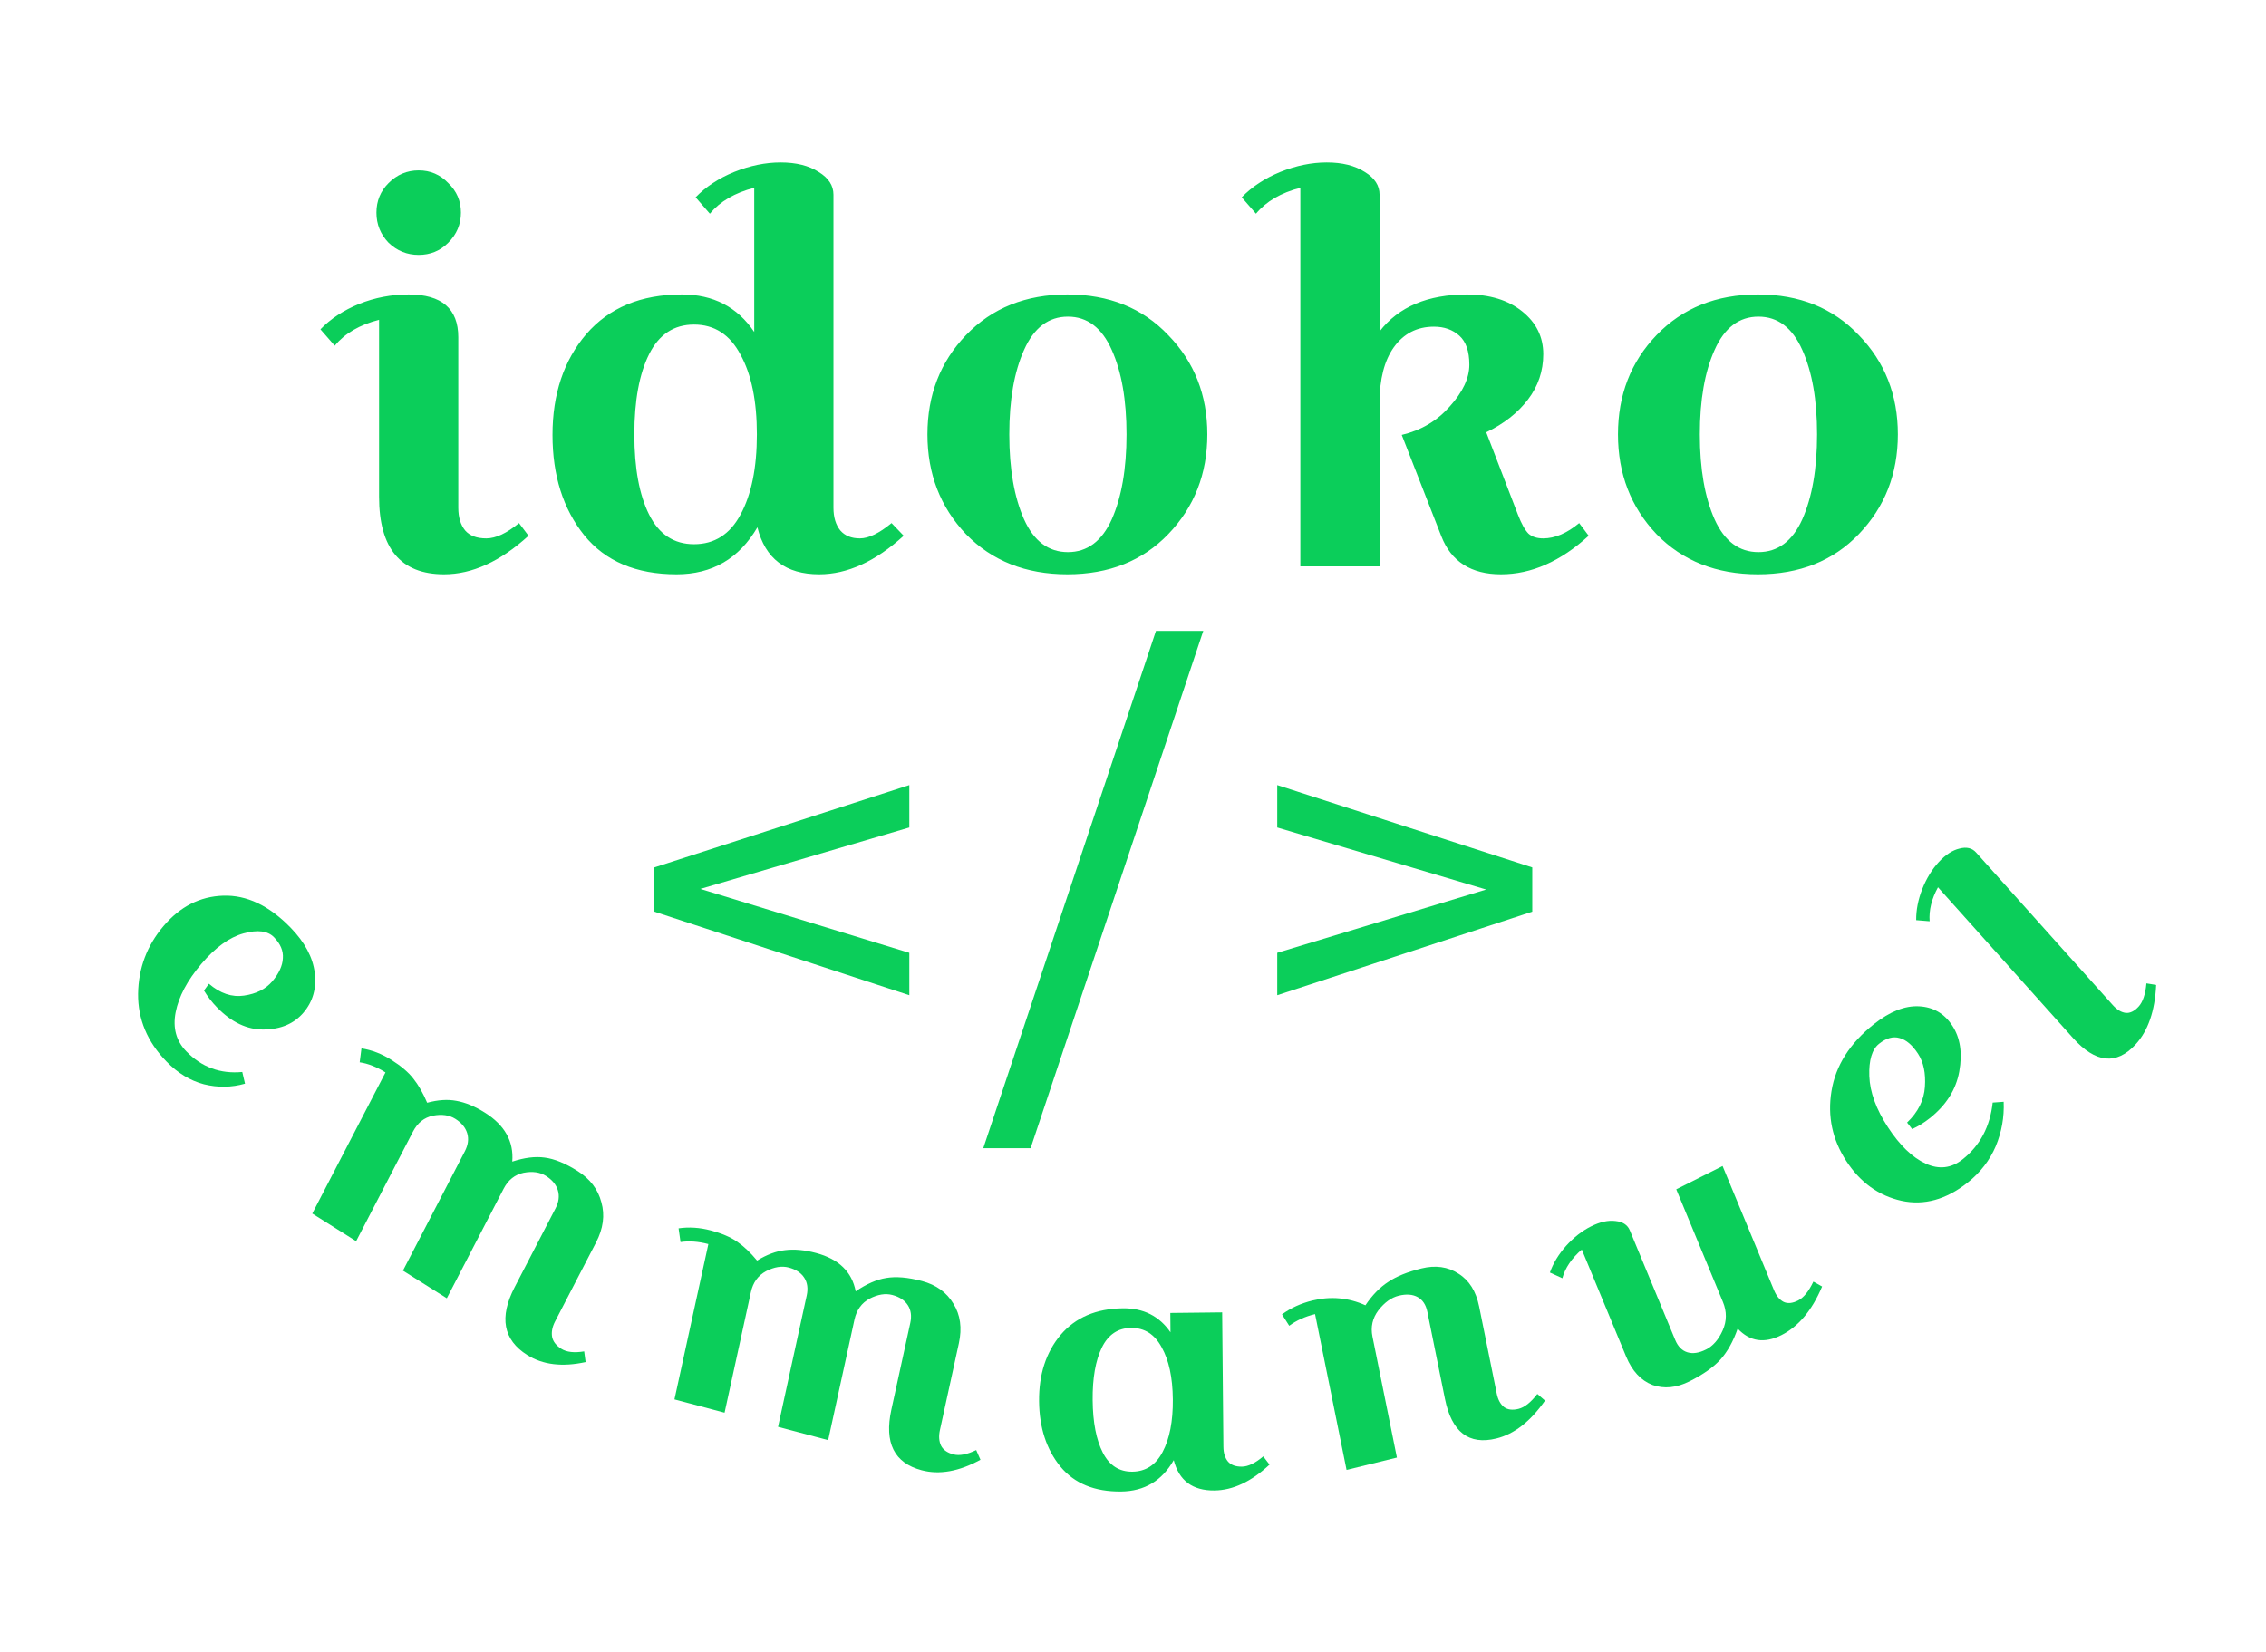
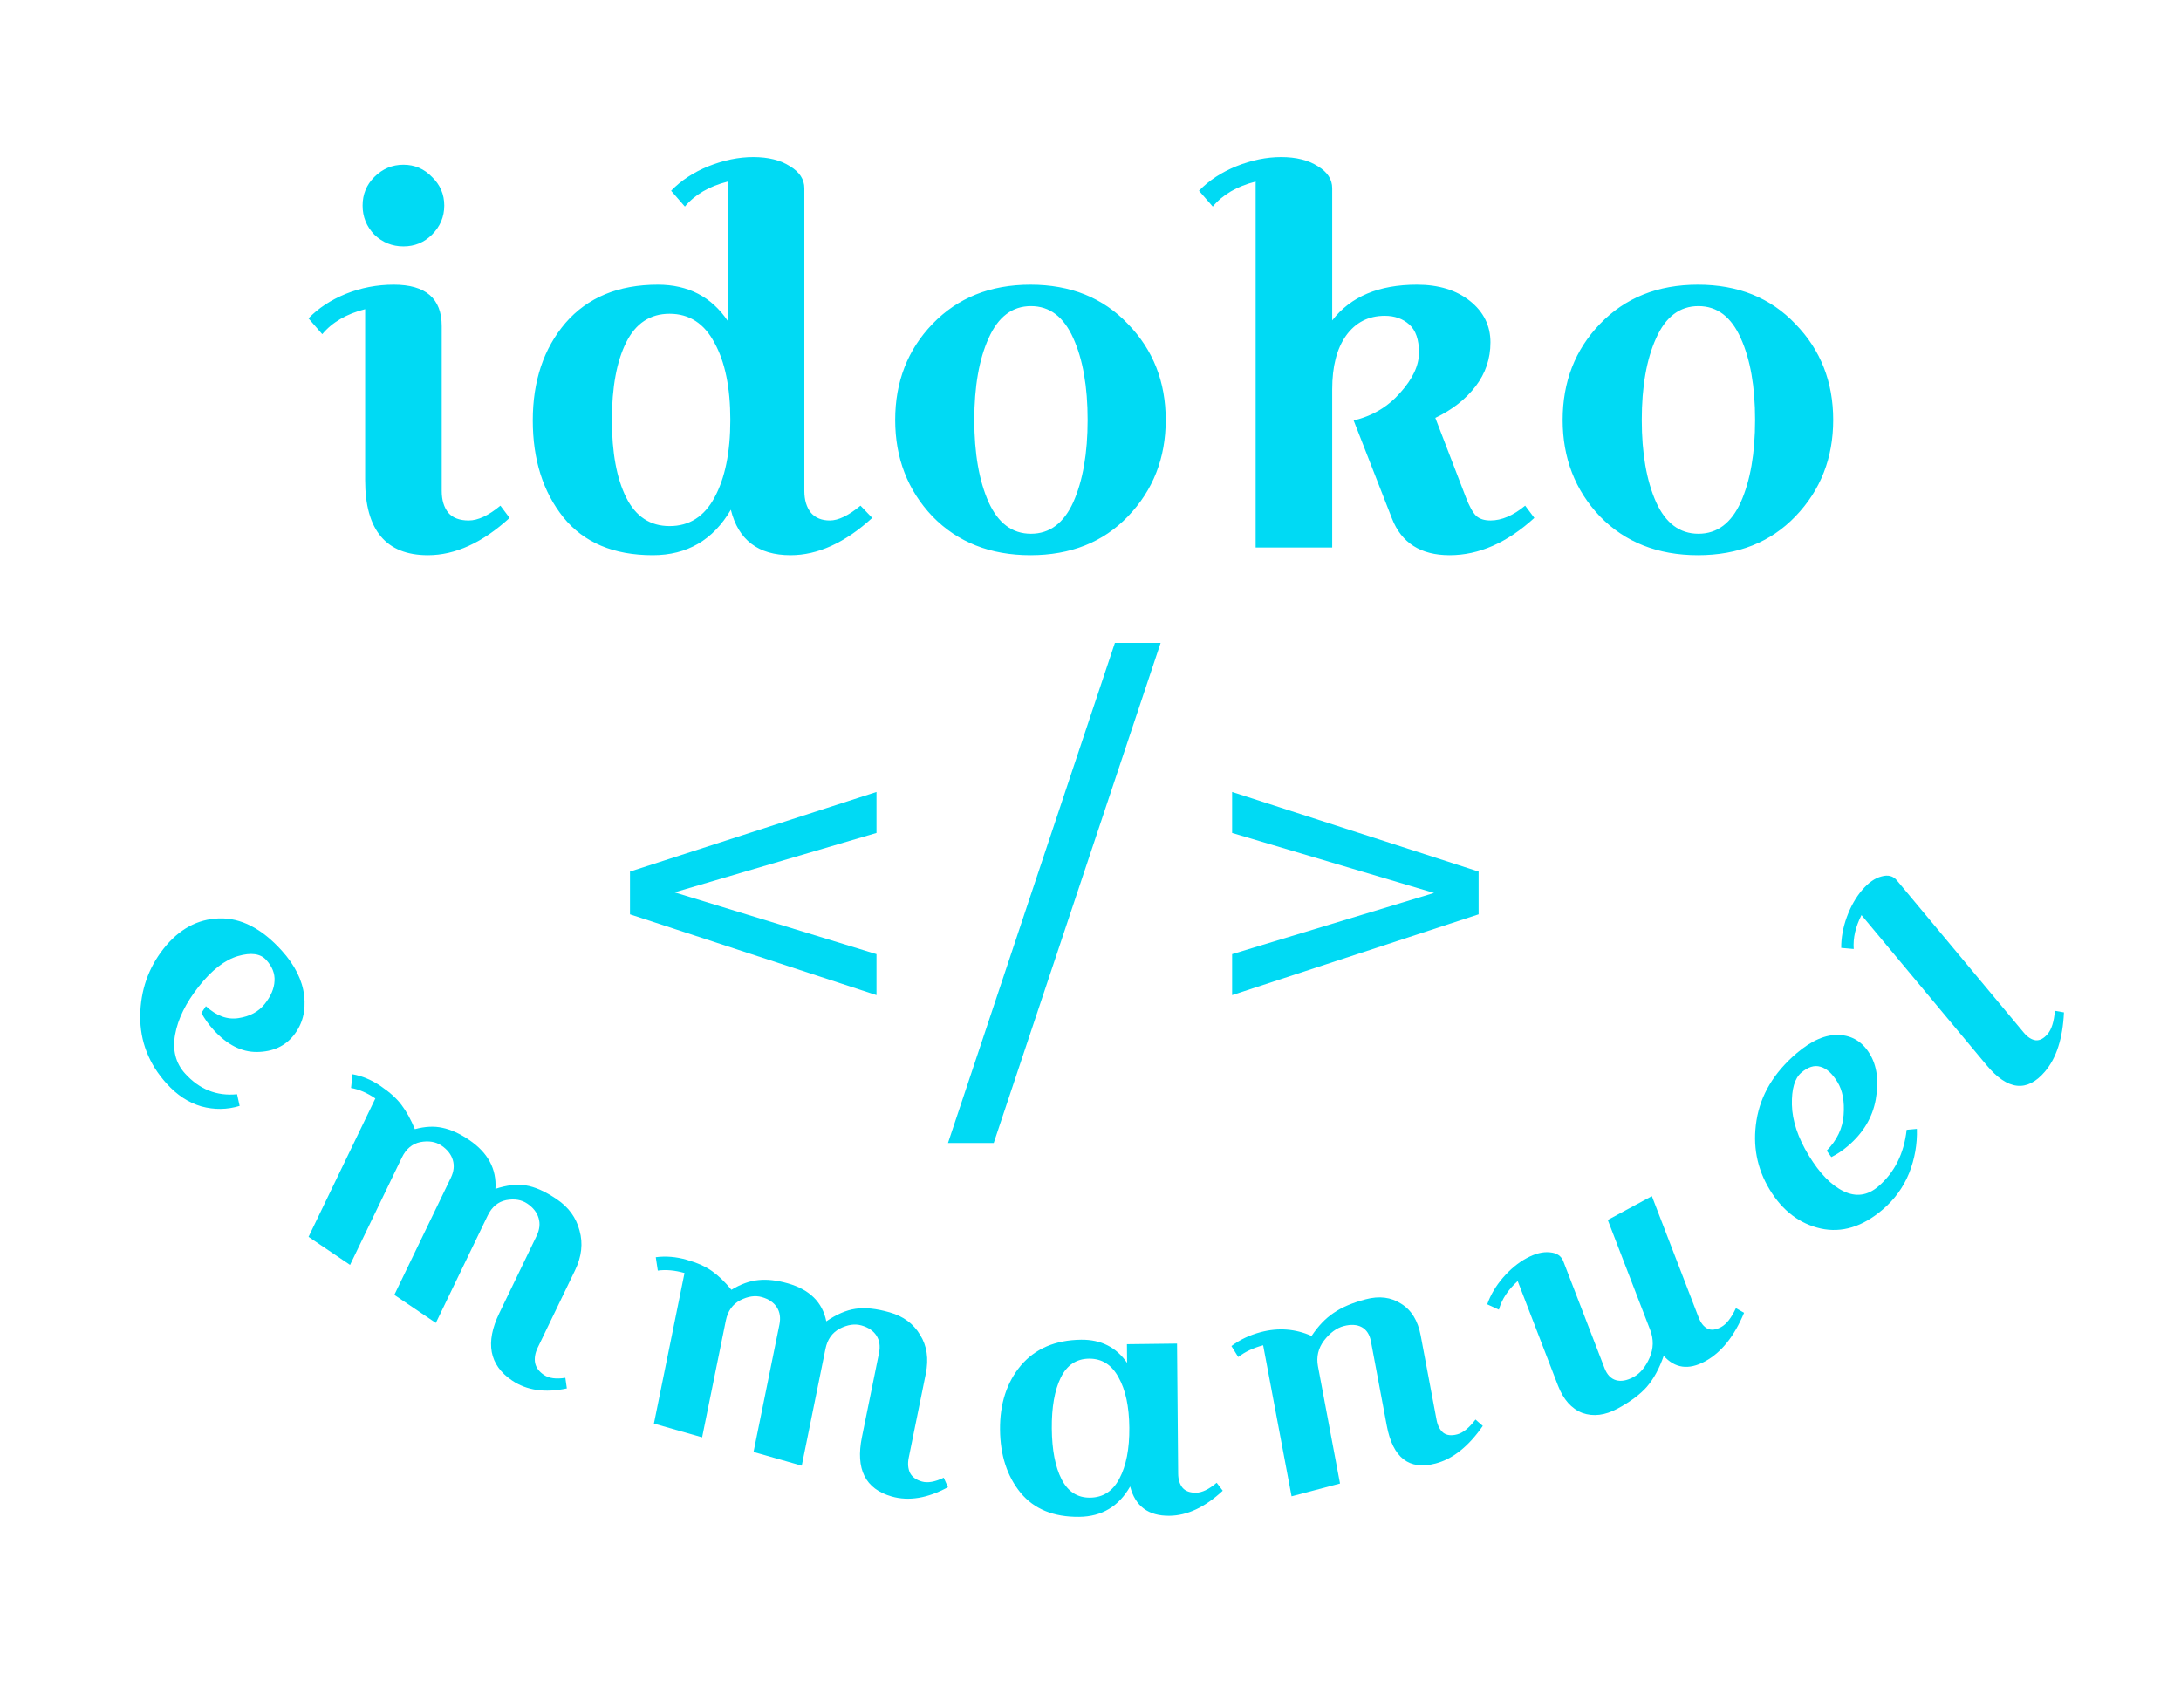
- <svg xmlns="http://www.w3.org/2000/svg" width="236" height="172" viewBox="0 0 236 172" fill="none">
-   <path d="M40.47 25.285C39.627 24.405 39.205 23.36 39.205 22.15C39.205 20.94 39.627 19.913 40.47 19.07C41.35 18.19 42.395 17.75 43.605 17.75C44.815 17.75 45.842 18.19 46.685 19.07C47.565 19.913 48.005 20.94 48.005 22.15C48.005 23.36 47.565 24.405 46.685 25.285C45.842 26.128 44.815 26.55 43.605 26.55C42.395 26.55 41.35 26.128 40.47 25.285ZM42.56 30.675C46.007 30.675 47.73 32.16 47.73 35.13V52.895C47.73 53.885 47.968 54.673 48.445 55.26C48.922 55.81 49.655 56.085 50.645 56.085C51.635 56.085 52.772 55.553 54.055 54.49L55.045 55.81C52.112 58.487 49.178 59.825 46.245 59.825C41.735 59.825 39.48 57.13 39.48 51.74V33.315C37.463 33.828 35.923 34.727 34.86 36.01L33.375 34.305C34.438 33.205 35.777 32.325 37.39 31.665C39.04 31.005 40.763 30.675 42.56 30.675ZM86.803 20.28V52.895C86.803 53.885 87.041 54.673 87.518 55.26C87.994 55.81 88.673 56.085 89.553 56.085C90.469 56.085 91.569 55.553 92.853 54.49L94.118 55.81C91.184 58.487 88.251 59.825 85.318 59.825C81.834 59.825 79.689 58.193 78.883 54.93C76.976 58.193 74.171 59.825 70.468 59.825C66.251 59.825 63.043 58.468 60.843 55.755C58.643 53.005 57.543 49.522 57.543 45.305C57.543 41.052 58.716 37.55 61.063 34.8C63.446 32.05 66.764 30.675 71.018 30.675C74.281 30.675 76.793 31.977 78.553 34.58V19.565C76.536 20.078 74.996 20.977 73.933 22.26L72.448 20.555C73.511 19.455 74.849 18.575 76.463 17.915C78.113 17.255 79.726 16.925 81.303 16.925C82.916 16.925 84.236 17.255 85.263 17.915C86.289 18.538 86.803 19.327 86.803 20.28ZM67.608 36.89C66.581 38.943 66.068 41.73 66.068 45.25C66.068 48.77 66.581 51.557 67.608 53.61C68.634 55.663 70.193 56.69 72.283 56.69C74.409 56.69 76.023 55.663 77.123 53.61C78.259 51.52 78.828 48.733 78.828 45.25C78.828 41.767 78.259 38.998 77.123 36.945C76.023 34.855 74.409 33.81 72.283 33.81C70.193 33.81 68.634 34.837 67.608 36.89ZM100.606 55.645C97.929 52.822 96.591 49.357 96.591 45.25C96.591 41.143 97.929 37.697 100.606 34.91C103.319 32.087 106.839 30.675 111.166 30.675C115.492 30.675 118.994 32.087 121.671 34.91C124.384 37.697 125.741 41.143 125.741 45.25C125.741 49.357 124.384 52.822 121.671 55.645C118.994 58.432 115.492 59.825 111.166 59.825C106.839 59.825 103.319 58.432 100.606 55.645ZM106.656 36.45C105.629 38.723 105.116 41.657 105.116 45.25C105.116 48.843 105.629 51.795 106.656 54.105C107.682 56.378 109.204 57.515 111.221 57.515C113.237 57.515 114.759 56.378 115.786 54.105C116.812 51.795 117.326 48.843 117.326 45.25C117.326 41.657 116.812 38.723 115.786 36.45C114.759 34.14 113.237 32.985 111.221 32.985C109.204 32.985 107.682 34.14 106.656 36.45ZM143.679 20.28V34.525C145.659 31.958 148.703 30.675 152.809 30.675C155.156 30.675 157.063 31.262 158.529 32.435C159.996 33.608 160.729 35.093 160.729 36.89C160.729 38.65 160.198 40.227 159.134 41.62C158.071 43.013 156.623 44.15 154.789 45.03L158.089 53.61C158.456 54.563 158.823 55.223 159.189 55.59C159.556 55.92 160.069 56.085 160.729 56.085C161.939 56.085 163.186 55.553 164.469 54.49L165.459 55.81C162.526 58.487 159.483 59.825 156.329 59.825C153.213 59.825 151.141 58.505 150.114 55.865L145.989 45.305C148.006 44.828 149.674 43.838 150.994 42.335C152.351 40.832 153.029 39.383 153.029 37.99C153.029 36.597 152.681 35.588 151.984 34.965C151.288 34.342 150.408 34.03 149.344 34.03C147.584 34.03 146.191 34.745 145.164 36.175C144.174 37.568 143.679 39.493 143.679 41.95V59H135.429V19.565C133.413 20.078 131.873 20.977 130.809 22.26L129.324 20.555C130.388 19.455 131.726 18.575 133.339 17.915C134.989 17.255 136.603 16.925 138.179 16.925C139.793 16.925 141.113 17.255 142.139 17.915C143.166 18.538 143.679 19.327 143.679 20.28ZM172.525 55.645C169.848 52.822 168.51 49.357 168.51 45.25C168.51 41.143 169.848 37.697 172.525 34.91C175.238 32.087 178.758 30.675 183.085 30.675C187.411 30.675 190.913 32.087 193.59 34.91C196.303 37.697 197.66 41.143 197.66 45.25C197.66 49.357 196.303 52.822 193.59 55.645C190.913 58.432 187.411 59.825 183.085 59.825C178.758 59.825 175.238 58.432 172.525 55.645ZM178.575 36.45C177.548 38.723 177.035 41.657 177.035 45.25C177.035 48.843 177.548 51.795 178.575 54.105C179.601 56.378 181.123 57.515 183.14 57.515C185.156 57.515 186.678 56.378 187.705 54.105C188.731 51.795 189.245 48.843 189.245 45.25C189.245 41.657 188.731 38.723 187.705 36.45C186.678 34.14 185.156 32.985 183.14 32.985C181.123 32.985 179.601 34.14 178.575 36.45Z" fill="#0BCE5A" />
-   <path d="M21.755 102.476C22.935 103.486 24.151 103.898 25.404 103.714C26.689 103.529 27.673 103.034 28.356 102.229C29.055 101.405 29.423 100.601 29.461 99.818C29.517 99.051 29.21 98.324 28.541 97.635C27.889 96.963 26.828 96.83 25.357 97.234C23.885 97.639 22.42 98.702 20.96 100.422C19.501 102.142 18.613 103.817 18.296 105.446C17.979 107.074 18.347 108.431 19.4 109.516C21.005 111.17 22.95 111.887 25.234 111.668L25.517 112.886C24.11 113.288 22.682 113.309 21.234 112.949C19.801 112.57 18.5 111.778 17.33 110.572C15.341 108.523 14.358 106.173 14.383 103.523C14.422 100.854 15.304 98.504 17.028 96.473C18.751 94.441 20.822 93.385 23.24 93.304C25.69 93.222 28.035 94.335 30.275 96.643C31.746 98.159 32.581 99.722 32.78 101.334C32.979 102.945 32.59 104.327 31.612 105.48C30.634 106.633 29.257 107.222 27.483 107.245C25.74 107.268 24.109 106.496 22.588 104.929C22.07 104.395 21.622 103.814 21.246 103.186L21.755 102.476Z" fill="#0BCE5A" />
-   <path d="M37.647 109.21C38.719 109.376 39.753 109.773 40.748 110.4C41.764 111.039 42.53 111.691 43.047 112.356C43.585 113.034 44.065 113.874 44.489 114.875C45.618 114.569 46.635 114.503 47.541 114.678C48.479 114.844 49.465 115.254 50.501 115.906C52.572 117.211 53.523 118.911 53.351 121.008C54.618 120.591 55.742 120.45 56.722 120.587C57.733 120.715 58.878 121.182 60.157 121.988C61.457 122.806 62.282 123.891 62.632 125.242C63.014 126.584 62.829 127.98 62.077 129.429L57.818 137.642C57.52 138.217 57.414 138.759 57.502 139.266C57.6 139.752 57.923 140.167 58.471 140.513C59.02 140.858 59.809 140.945 60.841 140.775L60.991 141.888C58.56 142.42 56.532 142.174 54.907 141.151C52.41 139.578 51.973 137.225 53.597 134.093L57.856 125.88C58.199 125.22 58.281 124.593 58.103 124.001C57.926 123.408 57.512 122.907 56.862 122.498C56.232 122.102 55.454 121.993 54.526 122.172C53.618 122.363 52.927 122.917 52.452 123.833L46.535 135.242L41.966 132.365L48.413 119.933C48.755 119.272 48.838 118.646 48.66 118.053C48.482 117.461 48.069 116.96 47.419 116.551C46.789 116.154 46.01 116.046 45.083 116.224C44.175 116.416 43.484 116.97 43.009 117.886L37.092 129.295L32.523 126.417L40.146 111.716C39.232 111.141 38.337 110.789 37.461 110.661L37.647 109.21Z" fill="#0BCE5A" />
-   <path d="M70.672 127.958C71.762 127.8 72.875 127.872 74.012 128.173C75.172 128.48 76.093 128.873 76.773 129.351C77.478 129.836 78.169 130.49 78.848 131.315C79.868 130.692 80.842 130.33 81.772 130.23C82.731 130.111 83.801 130.209 84.984 130.523C87.351 131.15 88.729 132.482 89.118 134.52C90.243 133.752 91.302 133.288 92.293 133.129C93.313 132.953 94.554 133.059 96.016 133.446C97.5 133.84 98.593 134.625 99.293 135.803C100.021 136.963 100.212 138.341 99.864 139.935L97.891 148.974C97.753 149.608 97.794 150.152 98.013 150.607C98.238 151.038 98.664 151.337 99.29 151.503C99.917 151.669 100.71 151.52 101.67 151.055L102.113 152.065C99.883 153.285 97.841 153.649 95.985 153.157C93.131 152.401 92.08 150.299 92.832 146.853L94.805 137.813C94.964 137.086 94.878 136.468 94.547 135.959C94.216 135.45 93.68 135.097 92.938 134.9C92.218 134.709 91.43 134.835 90.573 135.278C89.739 135.726 89.212 136.455 88.992 137.463L86.252 150.02L81.032 148.636L84.017 134.954C84.176 134.228 84.09 133.609 83.759 133.1C83.429 132.591 82.892 132.238 82.15 132.041C81.431 131.851 80.643 131.976 79.785 132.419C78.951 132.868 78.424 133.596 78.204 134.604L75.464 147.161L70.244 145.778L73.775 129.598C72.731 129.322 71.764 129.252 70.876 129.388L70.672 127.958Z" fill="#0BCE5A" />
-   <path d="M127.286 136.712L127.415 150.715C127.421 151.363 127.581 151.877 127.897 152.258C128.212 152.614 128.694 152.789 129.342 152.782C129.99 152.775 130.731 152.418 131.564 151.713L132.22 152.57C130.316 154.343 128.404 155.24 126.484 155.262C124.205 155.287 122.791 154.235 122.243 152.105C121.015 154.255 119.189 155.343 116.765 155.37C114.005 155.401 111.897 154.536 110.441 152.776C108.985 150.993 108.244 148.721 108.218 145.961C108.193 143.177 108.94 140.876 110.459 139.059C112.003 137.242 114.166 136.318 116.95 136.287C119.086 136.263 120.738 137.097 121.905 138.788L121.887 136.772L127.286 136.712ZM114.755 140.38C114.096 141.731 113.777 143.559 113.798 145.863C113.819 148.167 114.172 149.987 114.856 151.323C115.54 152.66 116.566 153.32 117.934 153.305C119.326 153.289 120.376 152.606 121.083 151.254C121.815 149.877 122.17 148.049 122.149 145.77C122.128 143.49 121.74 141.682 120.983 140.346C120.251 138.986 119.189 138.314 117.797 138.33C116.429 138.345 115.415 139.028 114.755 140.38Z" fill="#0BCE5A" />
-   <path d="M136.676 135.48C138.588 135.011 140.431 135.176 142.207 135.974C142.922 134.91 143.712 134.099 144.578 133.541C145.439 132.959 146.592 132.491 148.037 132.136C149.505 131.776 150.789 131.954 151.888 132.672C153.006 133.361 153.727 134.505 154.05 136.105L155.883 145.173C156.011 145.809 156.265 146.277 156.644 146.579C157.018 146.858 157.52 146.92 158.149 146.765C158.779 146.611 159.432 146.092 160.11 145.21L160.911 145.902C159.393 148.077 157.702 149.394 155.837 149.851C152.97 150.555 151.188 149.178 150.489 145.72L148.656 136.651C148.509 135.922 148.173 135.411 147.649 135.12C147.126 134.829 146.468 134.781 145.675 134.975C144.906 135.164 144.201 135.67 143.56 136.494C142.943 137.312 142.736 138.227 142.941 139.239L145.486 151.836L140.242 153.123L136.962 136.891C135.913 137.149 135.016 137.554 134.272 138.107L133.518 136.922C134.435 136.252 135.488 135.772 136.676 135.48Z" fill="#0BCE5A" />
-   <path d="M169.746 128.173L174.47 139.581C174.755 140.269 175.179 140.698 175.743 140.871C176.306 141.043 176.952 140.945 177.681 140.579C178.41 140.212 178.989 139.546 179.418 138.58C179.847 137.614 179.855 136.632 179.442 135.634L174.579 123.893L179.404 121.467L184.762 134.405C185.01 135.004 185.347 135.41 185.772 135.625C186.189 135.817 186.686 135.768 187.265 135.477C187.844 135.186 188.376 134.53 188.86 133.509L189.769 134.017C188.725 136.498 187.312 138.186 185.533 139.081C183.753 139.976 182.234 139.749 180.976 138.399C180.516 139.729 179.914 140.809 179.17 141.639C178.437 142.436 177.374 143.184 175.981 143.885C174.609 144.576 173.315 144.704 172.099 144.271C170.895 143.804 169.981 142.817 169.357 141.309L164.742 130.167C163.692 131.071 163.016 132.067 162.716 133.156L161.42 132.561C161.767 131.583 162.329 130.658 163.107 129.784C163.907 128.9 164.767 128.225 165.689 127.762C166.633 127.287 167.487 127.099 168.253 127.196C169.009 127.271 169.507 127.597 169.746 128.173Z" fill="#0BCE5A" />
-   <path d="M198.62 116.939C199.763 115.85 200.382 114.612 200.476 113.226C200.576 111.805 200.337 110.652 199.76 109.768C199.169 108.864 198.529 108.319 197.838 108.135C197.165 107.936 196.453 108.135 195.701 108.731C194.968 109.313 194.63 110.435 194.687 112.097C194.745 113.759 195.391 115.535 196.624 117.424C197.857 119.313 199.168 120.577 200.555 121.215C201.942 121.854 203.228 121.703 204.413 120.764C206.218 119.332 207.259 117.363 207.535 114.857L208.679 114.773C208.748 116.366 208.473 117.911 207.853 119.409C207.219 120.887 206.244 122.148 204.928 123.192C202.69 124.966 200.392 125.599 198.033 125.09C195.662 124.561 193.748 123.182 192.291 120.951C190.835 118.72 190.32 116.292 190.746 113.667C191.178 111.006 192.654 108.677 195.174 106.679C196.829 105.367 198.396 104.75 199.874 104.828C201.352 104.906 202.504 105.579 203.331 106.845C204.158 108.111 204.399 109.704 204.054 111.624C203.715 113.509 202.69 115.13 200.979 116.487C200.396 116.949 199.786 117.326 199.148 117.618L198.62 116.939Z" fill="#0BCE5A" />
-   <path d="M199.567 95.853C199.557 94.805 199.766 93.731 200.193 92.632C200.635 91.515 201.206 90.577 201.905 89.817C202.619 89.04 203.348 88.564 204.091 88.392C204.818 88.201 205.39 88.338 205.806 88.803L220.048 104.706C220.48 105.189 220.93 105.459 221.397 105.515C221.848 105.554 222.293 105.334 222.732 104.857C223.171 104.38 223.442 103.573 223.546 102.437L224.561 102.603C224.431 105.322 223.715 107.388 222.416 108.801C220.418 110.974 218.242 110.746 215.888 108.118L201.839 92.429C201.17 93.651 200.88 94.831 200.969 95.969L199.567 95.853Z" fill="#0BCE5A" />
-   <path d="M94.704 103.672L68.144 94.968V90.36L94.704 81.784V86.2L72.944 92.6L94.704 99.256V103.672ZM102.408 119.608L120.392 65.72H125.32L107.336 119.608H102.408ZM133.022 103.672V99.256L154.782 92.664L133.022 86.2V81.784L159.582 90.36V94.968L133.022 103.672Z" fill="#0BCE5A" />
+ <svg xmlns="http://www.w3.org/2000/svg" width="235" height="184" viewBox="0 0 235 184" fill="none">
+   <path d="M40.334 25.285C39.491 24.405 39.069 23.36 39.069 22.15C39.069 20.94 39.491 19.913 40.334 19.07C41.214 18.19 42.259 17.75 43.469 17.75C44.679 17.75 45.706 18.19 46.549 19.07C47.429 19.913 47.869 20.94 47.869 22.15C47.869 23.36 47.429 24.405 46.549 25.285C45.706 26.128 44.679 26.55 43.469 26.55C42.259 26.55 41.214 26.128 40.334 25.285ZM42.424 30.675C45.871 30.675 47.594 32.16 47.594 35.13V52.895C47.594 53.885 47.833 54.673 48.309 55.26C48.786 55.81 49.519 56.085 50.509 56.085C51.499 56.085 52.636 55.553 53.919 54.49L54.909 55.81C51.976 58.487 49.043 59.825 46.109 59.825C41.599 59.825 39.344 57.13 39.344 51.74V33.315C37.328 33.828 35.788 34.727 34.724 36.01L33.239 34.305C34.303 33.205 35.641 32.325 37.254 31.665C38.904 31.005 40.628 30.675 42.424 30.675ZM86.667 20.28V52.895C86.667 53.885 86.906 54.673 87.382 55.26C87.859 55.81 88.537 56.085 89.417 56.085C90.334 56.085 91.434 55.553 92.717 54.49L93.982 55.81C91.049 58.487 88.115 59.825 85.182 59.825C81.699 59.825 79.554 58.193 78.747 54.93C76.841 58.193 74.035 59.825 70.332 59.825C66.115 59.825 62.907 58.468 60.707 55.755C58.507 53.005 57.407 49.522 57.407 45.305C57.407 41.052 58.581 37.55 60.927 34.8C63.31 32.05 66.629 30.675 70.882 30.675C74.145 30.675 76.657 31.977 78.417 34.58V19.565C76.4 20.078 74.861 20.977 73.797 22.26L72.312 20.555C73.376 19.455 74.714 18.575 76.327 17.915C77.977 17.255 79.591 16.925 81.167 16.925C82.781 16.925 84.1 17.255 85.127 17.915C86.154 18.538 86.667 19.327 86.667 20.28ZM67.472 36.89C66.445 38.943 65.932 41.73 65.932 45.25C65.932 48.77 66.445 51.557 67.472 53.61C68.499 55.663 70.057 56.69 72.147 56.69C74.274 56.69 75.887 55.663 76.987 53.61C78.124 51.52 78.692 48.733 78.692 45.25C78.692 41.767 78.124 38.998 76.987 36.945C75.887 34.855 74.274 33.81 72.147 33.81C70.057 33.81 68.499 34.837 67.472 36.89ZM100.47 55.645C97.793 52.822 96.455 49.357 96.455 45.25C96.455 41.143 97.793 37.697 100.47 34.91C103.183 32.087 106.703 30.675 111.03 30.675C115.357 30.675 118.858 32.087 121.535 34.91C124.248 37.697 125.605 41.143 125.605 45.25C125.605 49.357 124.248 52.822 121.535 55.645C118.858 58.432 115.357 59.825 111.03 59.825C106.703 59.825 103.183 58.432 100.47 55.645ZM106.52 36.45C105.493 38.723 104.98 41.657 104.98 45.25C104.98 48.843 105.493 51.795 106.52 54.105C107.547 56.378 109.068 57.515 111.085 57.515C113.102 57.515 114.623 56.378 115.65 54.105C116.677 51.795 117.19 48.843 117.19 45.25C117.19 41.657 116.677 38.723 115.65 36.45C114.623 34.14 113.102 32.985 111.085 32.985C109.068 32.985 107.547 34.14 106.52 36.45ZM143.544 20.28V34.525C145.524 31.958 148.567 30.675 152.674 30.675C155.02 30.675 156.927 31.262 158.394 32.435C159.86 33.608 160.594 35.093 160.594 36.89C160.594 38.65 160.062 40.227 158.999 41.62C157.935 43.013 156.487 44.15 154.654 45.03L157.954 53.61C158.32 54.563 158.687 55.223 159.054 55.59C159.42 55.92 159.934 56.085 160.594 56.085C161.804 56.085 163.05 55.553 164.334 54.49L165.324 55.81C162.39 58.487 159.347 59.825 156.194 59.825C153.077 59.825 151.005 58.505 149.979 55.865L145.854 45.305C147.87 44.828 149.539 43.838 150.859 42.335C152.215 40.832 152.894 39.383 152.894 37.99C152.894 36.597 152.545 35.588 151.849 34.965C151.152 34.342 150.272 34.03 149.209 34.03C147.449 34.03 146.055 34.745 145.029 36.175C144.039 37.568 143.544 39.493 143.544 41.95V59H135.294V19.565C133.277 20.078 131.737 20.977 130.674 22.26L129.189 20.555C130.252 19.455 131.59 18.575 133.204 17.915C134.854 17.255 136.467 16.925 138.044 16.925C139.657 16.925 140.977 17.255 142.004 17.915C143.03 18.538 143.544 19.327 143.544 20.28ZM172.389 55.645C169.712 52.822 168.374 49.357 168.374 45.25C168.374 41.143 169.712 37.697 172.389 34.91C175.102 32.087 178.622 30.675 182.949 30.675C187.276 30.675 190.777 32.087 193.454 34.91C196.167 37.697 197.524 41.143 197.524 45.25C197.524 49.357 196.167 52.822 193.454 55.645C190.777 58.432 187.276 59.825 182.949 59.825C178.622 59.825 175.102 58.432 172.389 55.645ZM178.439 36.45C177.412 38.723 176.899 41.657 176.899 45.25C176.899 48.843 177.412 51.795 178.439 54.105C179.466 56.378 180.987 57.515 183.004 57.515C185.021 57.515 186.542 56.378 187.569 54.105C188.596 51.795 189.109 48.843 189.109 45.25C189.109 41.657 188.596 38.723 187.569 36.45C186.542 34.14 185.021 32.985 183.004 32.985C180.987 32.985 179.466 34.14 178.439 36.45Z" fill="#00DAF4" />
+   <path d="M22.185 108.423C23.32 109.468 24.488 109.897 25.691 109.71C26.925 109.523 27.869 109.014 28.523 108.186C29.193 107.338 29.545 106.51 29.58 105.702C29.632 104.912 29.335 104.16 28.692 103.448C28.064 102.753 27.045 102.613 25.633 103.026C24.22 103.44 22.815 104.532 21.417 106.302C20.019 108.073 19.169 109.798 18.868 111.477C18.568 113.156 18.924 114.556 19.938 115.678C21.482 117.388 23.351 118.133 25.544 117.914L25.819 119.17C24.468 119.582 23.097 119.6 21.706 119.224C20.329 118.83 19.077 118.009 17.951 116.762C16.036 114.643 15.088 112.217 15.106 109.483C15.139 106.731 15.981 104.309 17.632 102.218C19.283 100.128 21.27 99.044 23.592 98.967C25.945 98.889 28.199 100.043 30.355 102.43C31.771 103.997 32.576 105.612 32.771 107.275C32.965 108.937 32.594 110.362 31.657 111.548C30.72 112.735 29.399 113.338 27.695 113.358C26.022 113.377 24.453 112.576 22.989 110.955C22.491 110.403 22.06 109.803 21.697 109.155L22.185 108.423Z" fill="#00DAF4" />
+   <path d="M37.985 115.756C39.028 115.945 40.036 116.369 41.01 117.028C42.004 117.701 42.757 118.382 43.267 119.072C43.798 119.775 44.276 120.643 44.7 121.675C45.791 121.382 46.778 121.332 47.659 121.527C48.571 121.714 49.534 122.15 50.548 122.836C52.575 124.208 53.52 125.966 53.382 128.109C54.606 127.704 55.694 127.58 56.647 127.737C57.63 127.886 58.747 128.384 59.999 129.231C61.272 130.092 62.087 131.217 62.445 132.606C62.833 133.987 62.672 135.412 61.963 136.882L57.941 145.214C57.659 145.798 57.564 146.35 57.656 146.87C57.758 147.369 58.077 147.801 58.614 148.164C59.15 148.527 59.918 148.63 60.916 148.474L61.077 149.615C58.725 150.117 56.754 149.83 55.164 148.754C52.719 147.1 52.263 144.684 53.797 141.507L57.819 133.175C58.142 132.505 58.214 131.865 58.033 131.256C57.853 130.646 57.445 130.126 56.809 129.696C56.193 129.279 55.435 129.154 54.538 129.321C53.66 129.501 52.996 130.055 52.548 130.985L46.961 142.559L42.488 139.533L48.576 126.921C48.899 126.251 48.971 125.611 48.79 125.002C48.61 124.392 48.202 123.872 47.566 123.442C46.949 123.025 46.192 122.9 45.294 123.067C44.416 123.247 43.753 123.802 43.304 124.731L37.718 136.305L33.245 133.279L40.444 118.366C39.549 117.76 38.676 117.384 37.824 117.238L37.985 115.756Z" fill="#00DAF4" />
+   <path d="M70.659 135.474C71.737 135.333 72.842 135.423 73.973 135.745C75.127 136.074 76.045 136.485 76.726 136.977C77.431 137.476 78.125 138.147 78.809 138.988C79.811 138.378 80.773 138.03 81.694 137.944C82.643 137.841 83.706 137.957 84.883 138.292C87.238 138.962 88.621 140.326 89.033 142.384C90.139 141.629 91.183 141.18 92.164 141.036C93.173 140.876 94.405 141.003 95.859 141.417C97.337 141.837 98.43 142.646 99.139 143.843C99.876 145.023 100.082 146.413 99.757 148.013L97.915 157.079C97.787 157.714 97.834 158.263 98.058 158.725C98.286 159.163 98.712 159.471 99.335 159.648C99.958 159.826 100.743 159.688 101.689 159.236L102.141 160.26C99.945 161.451 97.924 161.784 96.078 161.258C93.239 160.45 92.17 158.317 92.872 154.86L94.714 145.793C94.862 145.064 94.769 144.44 94.435 143.922C94.1 143.404 93.564 143.04 92.825 142.83C92.11 142.626 91.33 142.74 90.485 143.171C89.664 143.609 89.15 144.333 88.945 145.345L86.387 157.94L81.193 156.461L83.981 142.737C84.129 142.008 84.035 141.384 83.701 140.866C83.367 140.348 82.831 139.984 82.092 139.774C81.376 139.57 80.596 139.684 79.752 140.115C78.93 140.553 78.417 141.277 78.211 142.289L75.653 154.884L70.46 153.405L73.756 137.176C72.717 136.881 71.758 136.794 70.878 136.917L70.659 135.474Z" fill="#00DAF4" />
+   <path d="M126.825 144.784L126.945 158.787C126.95 159.435 127.111 159.949 127.426 160.33C127.741 160.686 128.223 160.86 128.871 160.852C129.519 160.845 130.26 160.488 131.094 159.782L131.749 160.638C129.844 162.413 127.932 163.312 126.012 163.335C123.732 163.362 122.319 162.311 121.773 160.181C120.543 162.332 118.716 163.422 116.292 163.451C113.533 163.484 111.425 162.621 109.97 160.863C108.515 159.08 107.775 156.809 107.752 154.049C107.728 151.265 108.476 148.964 109.997 147.145C111.541 145.327 113.706 144.401 116.489 144.367C118.625 144.342 120.276 145.174 121.443 146.864L121.426 144.848L126.825 144.784ZM114.292 148.462C113.632 149.814 113.311 151.642 113.331 153.946C113.351 156.25 113.702 158.07 114.386 159.406C115.069 160.742 116.095 161.401 117.463 161.385C118.855 161.368 119.905 160.684 120.613 159.331C121.346 157.954 121.702 156.126 121.683 153.846C121.663 151.566 121.276 149.758 120.52 148.423C119.789 147.064 118.727 146.393 117.335 146.409C115.967 146.426 114.953 147.11 114.292 148.462Z" fill="#00DAF4" />
+   <path d="M135.837 143.55C137.74 143.049 139.568 143.185 141.321 143.961C142.044 142.879 142.838 142.051 143.704 141.476C144.566 140.877 145.716 140.388 147.155 140.009C148.617 139.623 149.889 139.783 150.972 140.488C152.073 141.163 152.774 142.303 153.076 143.906L154.787 152.999C154.906 153.636 155.153 154.103 155.525 154.401C155.894 154.675 156.391 154.73 157.018 154.564C157.644 154.399 158.299 153.868 158.983 152.969L159.769 153.653C158.236 155.865 156.542 157.215 154.685 157.705C151.831 158.457 150.077 157.1 149.425 153.633L147.715 144.54C147.577 143.809 147.25 143.301 146.734 143.016C146.218 142.732 145.565 142.693 144.776 142.901C144.01 143.103 143.304 143.624 142.658 144.462C142.035 145.295 141.819 146.219 142.01 147.233L144.386 159.863L139.165 161.24L136.103 144.965C135.059 145.241 134.164 145.662 133.418 146.23L132.684 145.05C133.602 144.362 134.653 143.862 135.837 143.55Z" fill="#00DAF4" />
+   <path d="M168.447 135.915L172.888 147.437C173.156 148.131 173.564 148.56 174.112 148.724C174.66 148.888 175.292 148.776 176.01 148.388C176.728 148 177.304 147.31 177.738 146.318C178.172 145.326 178.195 144.326 177.806 143.318L173.235 131.46L177.986 128.893L183.023 141.96C183.256 142.565 183.579 142.972 183.992 143.182C184.396 143.37 184.883 143.309 185.453 143.001C186.023 142.693 186.553 142.015 187.041 140.966L187.922 141.464C186.863 144.012 185.457 145.759 183.705 146.706C181.952 147.653 180.472 147.452 179.263 146.103C178.793 147.466 178.188 148.577 177.448 149.437C176.721 150.263 175.671 151.047 174.298 151.789C172.947 152.519 171.681 152.676 170.499 152.259C169.331 151.808 168.453 150.821 167.866 149.298L163.528 138.045C162.487 138.986 161.812 140.014 161.502 141.129L160.245 140.55C160.598 139.547 161.162 138.593 161.936 137.688C162.73 136.771 163.582 136.068 164.49 135.577C165.419 135.075 166.257 134.866 167.003 134.95C167.741 135.011 168.222 135.333 168.447 135.915Z" fill="#00DAF4" />
+   <path d="M196.823 123.994C197.935 122.859 198.543 121.579 198.647 120.152C198.756 118.689 198.537 117.507 197.988 116.604C197.427 115.681 196.815 115.129 196.15 114.949C195.504 114.752 194.815 114.965 194.084 115.588C193.372 116.194 193.036 117.352 193.076 119.061C193.116 120.77 193.722 122.588 194.894 124.516C196.066 126.444 197.317 127.728 198.649 128.368C199.981 129.008 201.222 128.838 202.373 127.857C204.127 126.363 205.148 124.325 205.438 121.745L206.542 121.645C206.593 123.281 206.313 124.874 205.702 126.422C205.077 127.95 204.126 129.259 202.847 130.348C200.673 132.2 198.451 132.879 196.182 132.384C193.9 131.869 192.067 130.473 190.684 128.196C189.3 125.92 188.826 123.429 189.261 120.723C189.703 117.982 191.147 115.568 193.596 113.483C195.203 112.113 196.719 111.46 198.144 111.522C199.569 111.585 200.673 112.263 201.459 113.555C202.244 114.847 202.462 116.482 202.111 118.461C201.767 120.404 200.764 122.084 199.101 123.5C198.535 123.983 197.943 124.378 197.326 124.686L196.823 123.994Z" fill="#00DAF4" />
+   <path d="M198.389 102.143C198.38 101.061 198.581 99.953 198.991 98.819C199.417 97.666 199.965 96.698 200.636 95.914C201.323 95.112 202.023 94.621 202.737 94.443C203.435 94.246 203.984 94.387 204.383 94.866L218.052 111.264C218.467 111.762 218.899 112.04 219.347 112.098C219.781 112.137 220.208 111.911 220.63 111.419C221.051 110.926 221.312 110.094 221.412 108.921L222.387 109.092C222.26 111.897 221.573 114.028 220.324 115.487C218.405 117.73 216.316 117.496 214.057 114.786L200.572 98.609C199.929 99.87 199.65 101.087 199.735 102.261L198.389 102.143Z" fill="#00DAF4" />
+   <path d="M94.441 107.23L67.881 98.526V93.918L94.441 85.342V89.758L72.681 96.158L94.441 102.814V107.23ZM102.145 123.166L120.129 69.278H125.057L107.073 123.166H102.145ZM132.759 107.23V102.814L154.519 96.222L132.759 89.758V85.342L159.319 93.918V98.526L132.759 107.23Z" fill="#00DAF4" />
</svg>
